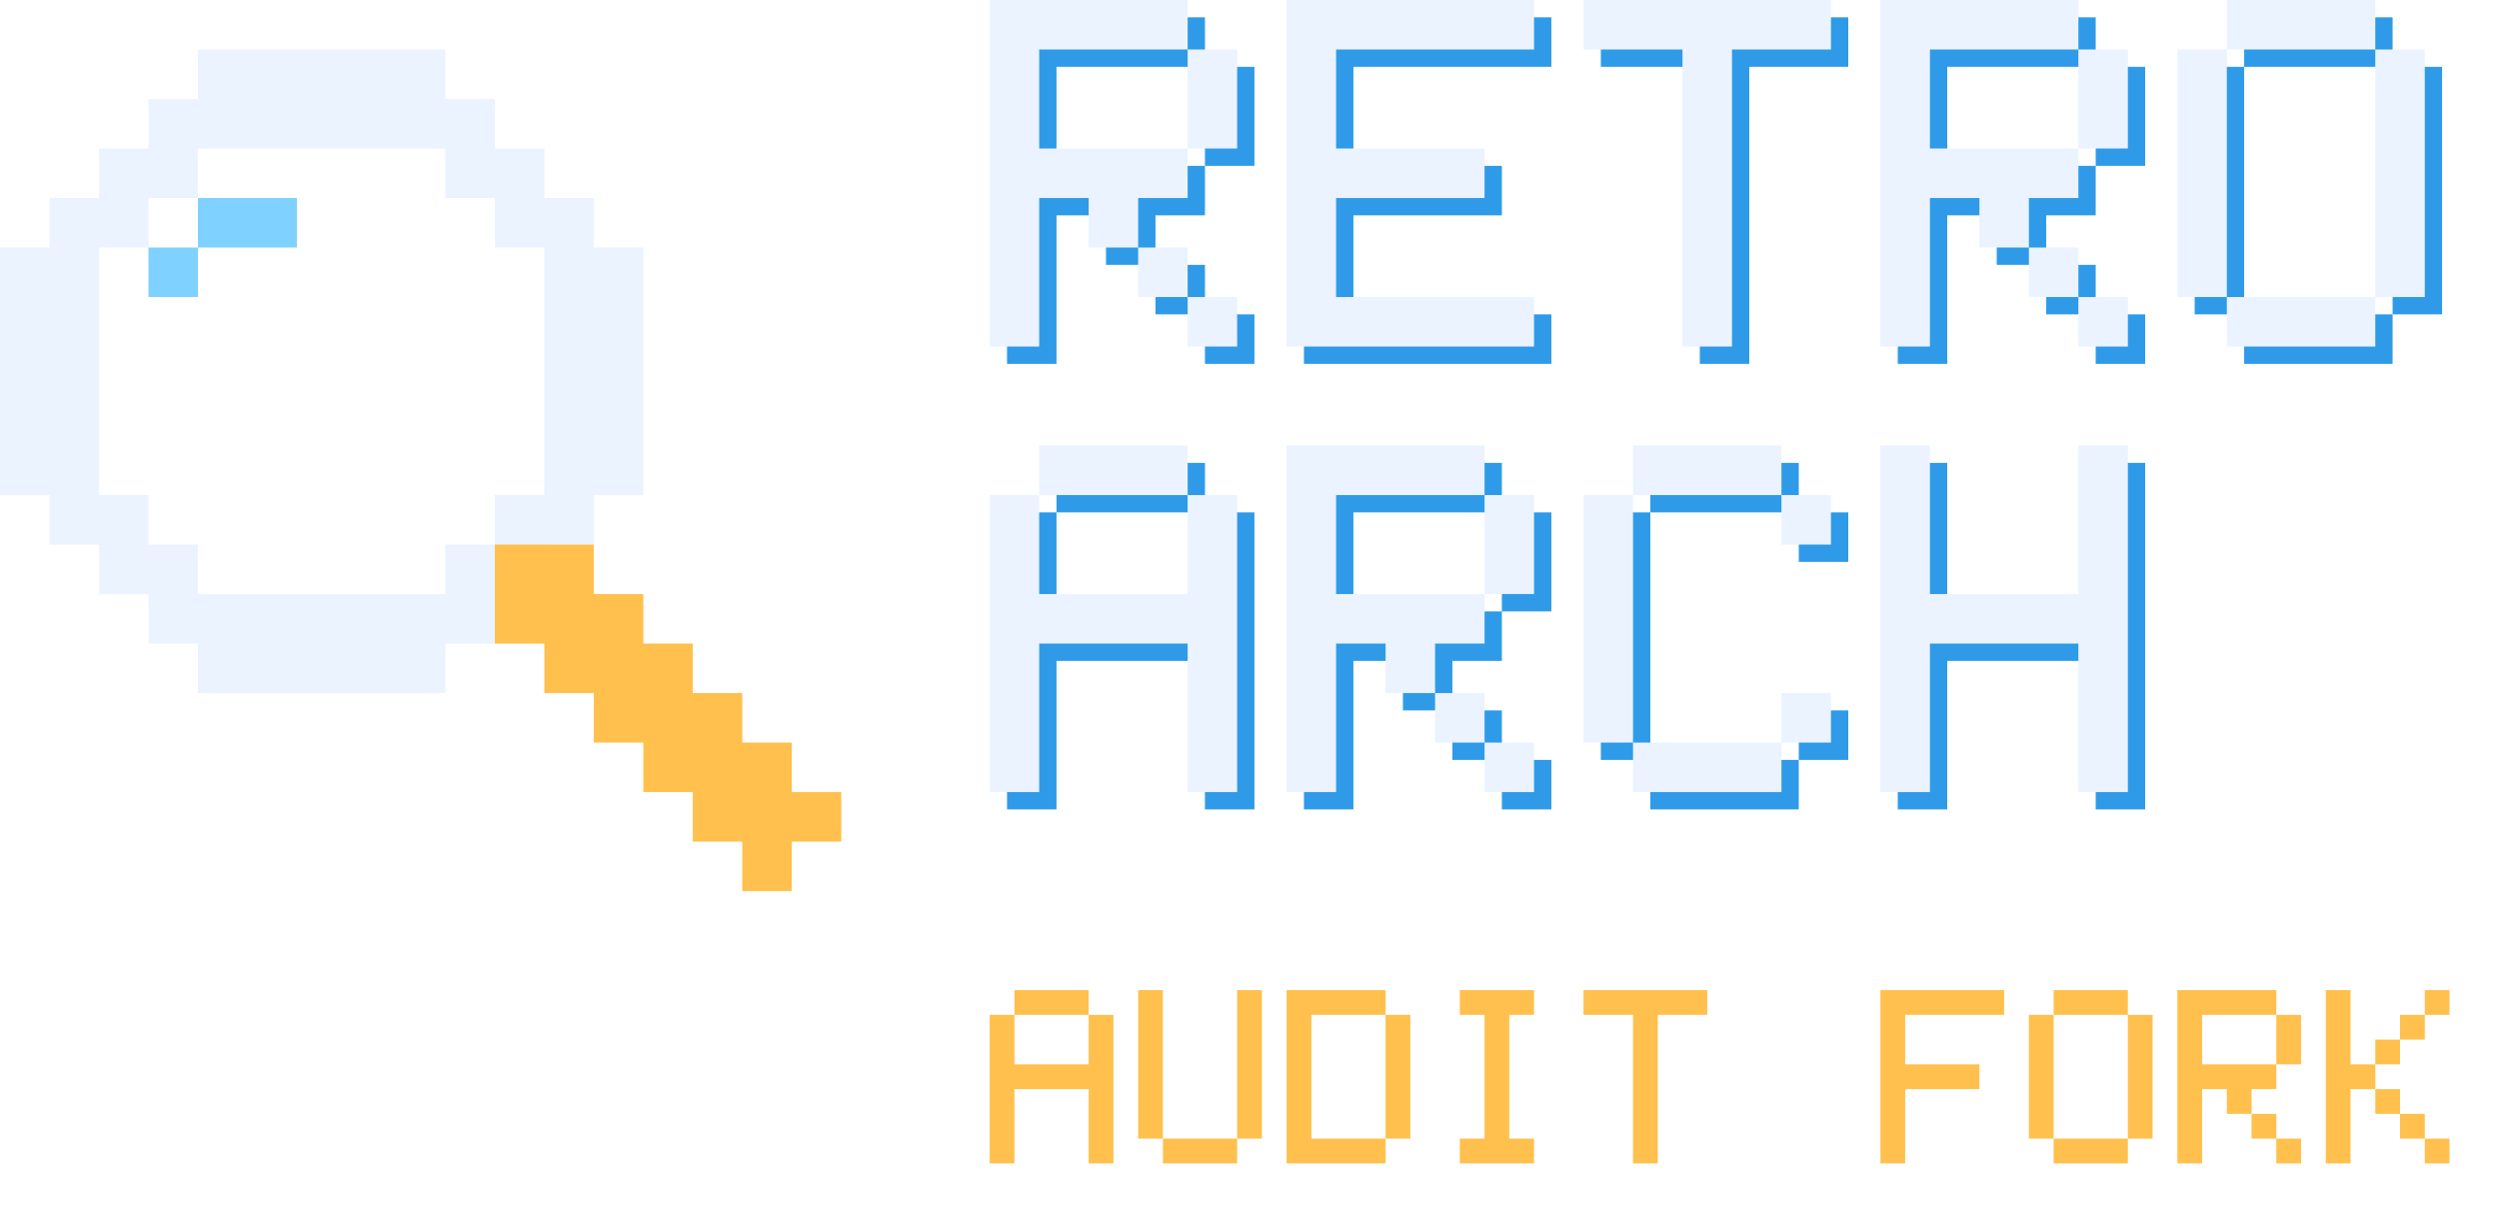
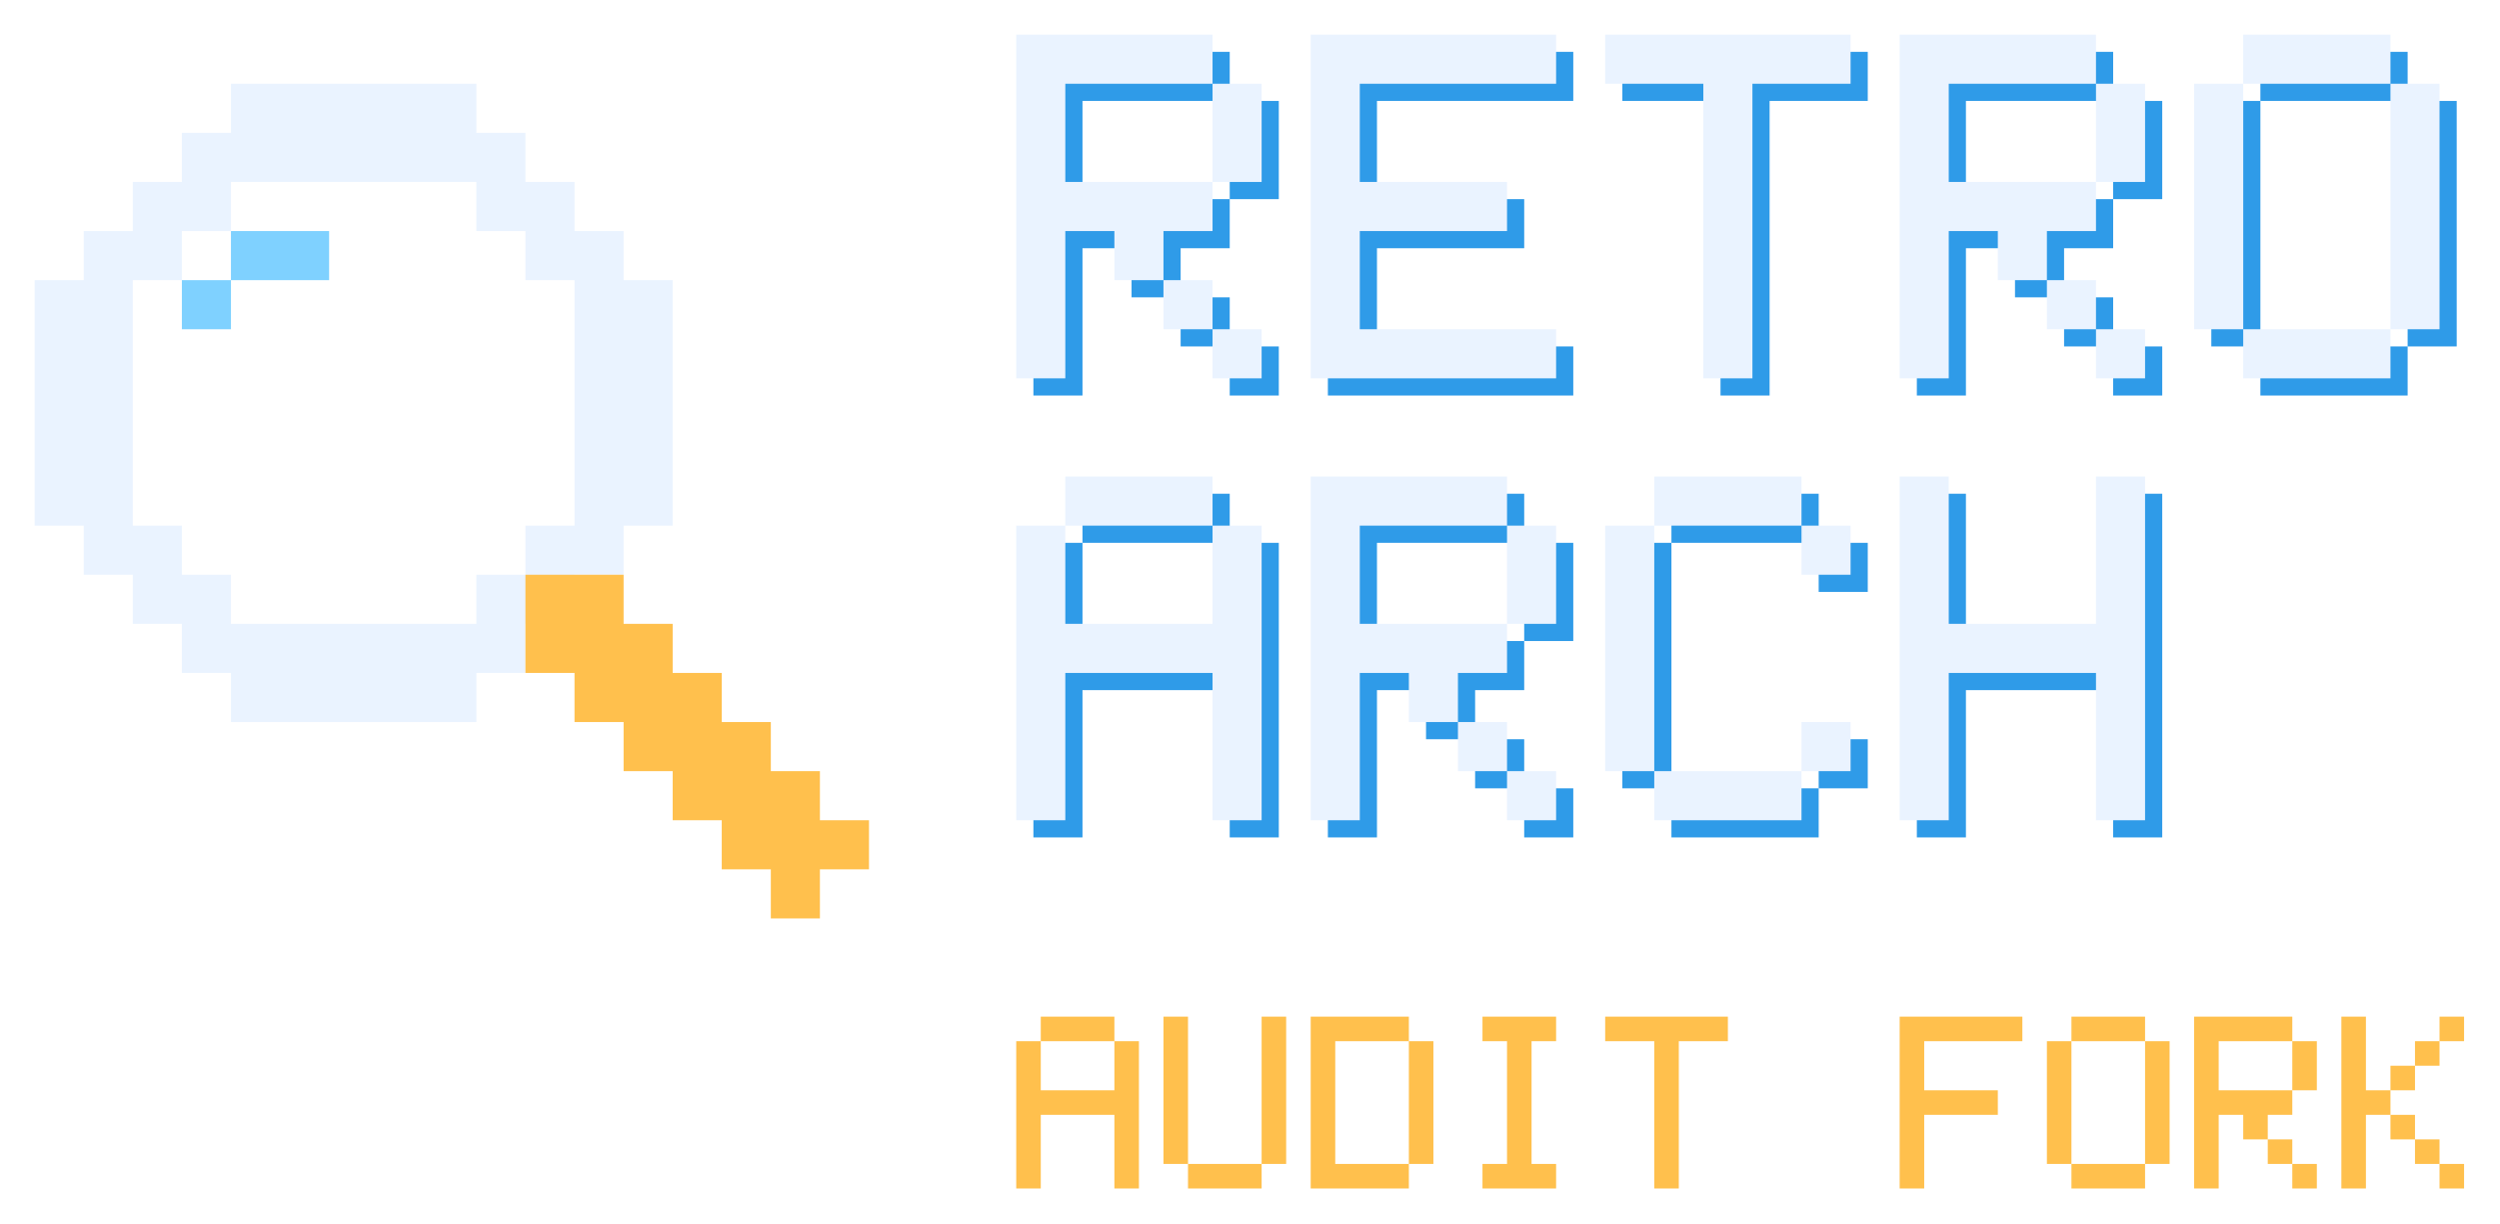
- <svg xmlns="http://www.w3.org/2000/svg" viewBox="0 0 606 294" width="606" height="294" role="img" aria-label="RetroArch audit fork">
+ <svg xmlns="http://www.w3.org/2000/svg" viewBox="-8.47 -8.47 611.01 299.13" width="611.01" height="299.13" role="img" aria-label="RetroArch audit fork">
  <path fill="#2F9BE8" d="M244.2 4.2h12v12h-12zM256.2 4.2h12v12h-12zM268.2 4.2h12v12h-12zM280.2 4.2h12v12h-12zM244.2 16.2h12v12h-12zM292.2 16.2h12v12h-12zM244.2 28.2h12v12h-12zM292.2 28.2h12v12h-12zM244.2 40.2h12v12h-12zM256.2 40.2h12v12h-12zM268.2 40.2h12v12h-12zM280.2 40.2h12v12h-12zM244.2 52.2h12v12h-12zM268.2 52.2h12v12h-12zM244.2 64.2h12v12h-12zM280.2 64.2h12v12h-12zM244.2 76.2h12v12h-12zM292.2 76.2h12v12h-12zM316.2 4.2h12v12h-12zM328.2 4.2h12v12h-12zM340.2 4.2h12v12h-12zM352.2 4.2h12v12h-12zM364.2 4.2h12v12h-12zM316.2 16.2h12v12h-12zM316.2 28.2h12v12h-12zM316.2 40.2h12v12h-12zM328.2 40.2h12v12h-12zM340.2 40.2h12v12h-12zM352.2 40.2h12v12h-12zM316.2 52.2h12v12h-12zM316.2 64.2h12v12h-12zM316.2 76.2h12v12h-12zM328.2 76.2h12v12h-12zM340.2 76.2h12v12h-12zM352.2 76.2h12v12h-12zM364.2 76.2h12v12h-12zM388.2 4.2h12v12h-12zM400.2 4.2h12v12h-12zM412.2 4.2h12v12h-12zM424.2 4.2h12v12h-12zM436.2 4.2h12v12h-12zM412.2 16.2h12v12h-12zM412.2 28.2h12v12h-12zM412.2 40.2h12v12h-12zM412.2 52.2h12v12h-12zM412.2 64.2h12v12h-12zM412.2 76.2h12v12h-12zM460.2 4.2h12v12h-12zM472.2 4.2h12v12h-12zM484.2 4.2h12v12h-12zM496.2 4.2h12v12h-12zM460.2 16.2h12v12h-12zM508.2 16.2h12v12h-12zM460.2 28.2h12v12h-12zM508.2 28.2h12v12h-12zM460.2 40.2h12v12h-12zM472.2 40.2h12v12h-12zM484.2 40.2h12v12h-12zM496.2 40.2h12v12h-12zM460.2 52.2h12v12h-12zM484.2 52.2h12v12h-12zM460.2 64.2h12v12h-12zM496.2 64.2h12v12h-12zM460.2 76.2h12v12h-12zM508.2 76.2h12v12h-12zM544.2 4.2h12v12h-12zM556.2 4.2h12v12h-12zM568.2 4.2h12v12h-12zM532.2 16.2h12v12h-12zM580.2 16.2h12v12h-12zM532.2 28.2h12v12h-12zM580.2 28.2h12v12h-12zM532.2 40.2h12v12h-12zM580.2 40.2h12v12h-12zM532.2 52.2h12v12h-12zM580.2 52.2h12v12h-12zM532.2 64.2h12v12h-12zM580.2 64.2h12v12h-12zM544.2 76.2h12v12h-12zM556.2 76.2h12v12h-12zM568.2 76.2h12v12h-12zM256.2 112.2h12v12h-12zM268.2 112.2h12v12h-12zM280.2 112.2h12v12h-12zM244.2 124.2h12v12h-12zM292.2 124.2h12v12h-12zM244.2 136.2h12v12h-12zM292.2 136.2h12v12h-12zM244.2 148.2h12v12h-12zM256.2 148.2h12v12h-12zM268.2 148.2h12v12h-12zM280.2 148.2h12v12h-12zM292.2 148.2h12v12h-12zM244.2 160.2h12v12h-12zM292.2 160.2h12v12h-12zM244.2 172.2h12v12h-12zM292.2 172.2h12v12h-12zM244.2 184.2h12v12h-12zM292.2 184.2h12v12h-12zM316.2 112.2h12v12h-12zM328.2 112.2h12v12h-12zM340.2 112.2h12v12h-12zM352.2 112.2h12v12h-12zM316.2 124.2h12v12h-12zM364.2 124.2h12v12h-12zM316.2 136.2h12v12h-12zM364.2 136.2h12v12h-12zM316.2 148.2h12v12h-12zM328.2 148.2h12v12h-12zM340.2 148.2h12v12h-12zM352.2 148.2h12v12h-12zM316.2 160.2h12v12h-12zM340.2 160.2h12v12h-12zM316.2 172.2h12v12h-12zM352.2 172.2h12v12h-12zM316.2 184.2h12v12h-12zM364.2 184.2h12v12h-12zM400.2 112.2h12v12h-12zM412.2 112.2h12v12h-12zM424.2 112.2h12v12h-12zM388.2 124.2h12v12h-12zM436.2 124.2h12v12h-12zM388.2 136.2h12v12h-12zM388.2 148.2h12v12h-12zM388.2 160.2h12v12h-12zM388.2 172.2h12v12h-12zM436.2 172.2h12v12h-12zM400.2 184.2h12v12h-12zM412.2 184.2h12v12h-12zM424.2 184.2h12v12h-12zM460.2 112.2h12v12h-12zM508.2 112.2h12v12h-12zM460.2 124.2h12v12h-12zM508.2 124.2h12v12h-12zM460.2 136.2h12v12h-12zM508.2 136.2h12v12h-12zM460.2 148.2h12v12h-12zM472.2 148.2h12v12h-12zM484.2 148.2h12v12h-12zM496.2 148.2h12v12h-12zM508.2 148.2h12v12h-12zM460.2 160.2h12v12h-12zM508.2 160.2h12v12h-12zM460.2 172.2h12v12h-12zM508.2 172.2h12v12h-12zM460.2 184.2h12v12h-12zM508.2 184.2h12v12h-12z" />
  <path fill="#EAF3FF" d="M240 0h12v12h-12zM252 0h12v12h-12zM264 0h12v12h-12zM276 0h12v12h-12zM240 12h12v12h-12zM288 12h12v12h-12zM240 24h12v12h-12zM288 24h12v12h-12zM240 36h12v12h-12zM252 36h12v12h-12zM264 36h12v12h-12zM276 36h12v12h-12zM240 48h12v12h-12zM264 48h12v12h-12zM240 60h12v12h-12zM276 60h12v12h-12zM240 72h12v12h-12zM288 72h12v12h-12zM312 0h12v12h-12zM324 0h12v12h-12zM336 0h12v12h-12zM348 0h12v12h-12zM360 0h12v12h-12zM312 12h12v12h-12zM312 24h12v12h-12zM312 36h12v12h-12zM324 36h12v12h-12zM336 36h12v12h-12zM348 36h12v12h-12zM312 48h12v12h-12zM312 60h12v12h-12zM312 72h12v12h-12zM324 72h12v12h-12zM336 72h12v12h-12zM348 72h12v12h-12zM360 72h12v12h-12zM384 0h12v12h-12zM396 0h12v12h-12zM408 0h12v12h-12zM420 0h12v12h-12zM432 0h12v12h-12zM408 12h12v12h-12zM408 24h12v12h-12zM408 36h12v12h-12zM408 48h12v12h-12zM408 60h12v12h-12zM408 72h12v12h-12zM456 0h12v12h-12zM468 0h12v12h-12zM480 0h12v12h-12zM492 0h12v12h-12zM456 12h12v12h-12zM504 12h12v12h-12zM456 24h12v12h-12zM504 24h12v12h-12zM456 36h12v12h-12zM468 36h12v12h-12zM480 36h12v12h-12zM492 36h12v12h-12zM456 48h12v12h-12zM480 48h12v12h-12zM456 60h12v12h-12zM492 60h12v12h-12zM456 72h12v12h-12zM504 72h12v12h-12zM540 0h12v12h-12zM552 0h12v12h-12zM564 0h12v12h-12zM528 12h12v12h-12zM576 12h12v12h-12zM528 24h12v12h-12zM576 24h12v12h-12zM528 36h12v12h-12zM576 36h12v12h-12zM528 48h12v12h-12zM576 48h12v12h-12zM528 60h12v12h-12zM576 60h12v12h-12zM540 72h12v12h-12zM552 72h12v12h-12zM564 72h12v12h-12zM252 108h12v12h-12zM264 108h12v12h-12zM276 108h12v12h-12zM240 120h12v12h-12zM288 120h12v12h-12zM240 132h12v12h-12zM288 132h12v12h-12zM240 144h12v12h-12zM252 144h12v12h-12zM264 144h12v12h-12zM276 144h12v12h-12zM288 144h12v12h-12zM240 156h12v12h-12zM288 156h12v12h-12zM240 168h12v12h-12zM288 168h12v12h-12zM240 180h12v12h-12zM288 180h12v12h-12zM312 108h12v12h-12zM324 108h12v12h-12zM336 108h12v12h-12zM348 108h12v12h-12zM312 120h12v12h-12zM360 120h12v12h-12zM312 132h12v12h-12zM360 132h12v12h-12zM312 144h12v12h-12zM324 144h12v12h-12zM336 144h12v12h-12zM348 144h12v12h-12zM312 156h12v12h-12zM336 156h12v12h-12zM312 168h12v12h-12zM348 168h12v12h-12zM312 180h12v12h-12zM360 180h12v12h-12zM396 108h12v12h-12zM408 108h12v12h-12zM420 108h12v12h-12zM384 120h12v12h-12zM432 120h12v12h-12zM384 132h12v12h-12zM384 144h12v12h-12zM384 156h12v12h-12zM384 168h12v12h-12zM432 168h12v12h-12zM396 180h12v12h-12zM408 180h12v12h-12zM420 180h12v12h-12zM456 108h12v12h-12zM504 108h12v12h-12zM456 120h12v12h-12zM504 120h12v12h-12zM456 132h12v12h-12zM504 132h12v12h-12zM456 144h12v12h-12zM468 144h12v12h-12zM480 144h12v12h-12zM492 144h12v12h-12zM504 144h12v12h-12zM456 156h12v12h-12zM504 156h12v12h-12zM456 168h12v12h-12zM504 168h12v12h-12zM456 180h12v12h-12zM504 180h12v12h-12zM48 12h12v12h-12zM60 12h12v12h-12zM72 12h12v12h-12zM84 12h12v12h-12zM96 12h12v12h-12zM36 24h12v12h-12zM48 24h12v12h-12zM60 24h12v12h-12zM72 24h12v12h-12zM84 24h12v12h-12zM96 24h12v12h-12zM108 24h12v12h-12zM24 36h12v12h-12zM36 36h12v12h-12zM108 36h12v12h-12zM120 36h12v12h-12zM12 48h12v12h-12zM24 48h12v12h-12zM120 48h12v12h-12zM132 48h12v12h-12zM0 60h12v12h-12zM12 60h12v12h-12zM132 60h12v12h-12zM144 60h12v12h-12zM0 72h12v12h-12zM12 72h12v12h-12zM132 72h12v12h-12zM144 72h12v12h-12zM0 84h12v12h-12zM12 84h12v12h-12zM132 84h12v12h-12zM144 84h12v12h-12zM0 96h12v12h-12zM12 96h12v12h-12zM132 96h12v12h-12zM144 96h12v12h-12zM0 108h12v12h-12zM12 108h12v12h-12zM132 108h12v12h-12zM144 108h12v12h-12zM12 120h12v12h-12zM24 120h12v12h-12zM120 120h12v12h-12zM132 120h12v12h-12zM24 132h12v12h-12zM36 132h12v12h-12zM108 132h12v12h-12zM120 132h12v12h-12zM36 144h12v12h-12zM48 144h12v12h-12zM60 144h12v12h-12zM72 144h12v12h-12zM84 144h12v12h-12zM96 144h12v12h-12zM108 144h12v12h-12zM48 156h12v12h-12zM60 156h12v12h-12zM72 156h12v12h-12zM84 156h12v12h-12zM96 156h12v12h-12z" />
  <path fill="#FFC04D" d="M246 240h6v6h-6zM252 240h6v6h-6zM258 240h6v6h-6zM240 246h6v6h-6zM264 246h6v6h-6zM240 252h6v6h-6zM264 252h6v6h-6zM240 258h6v6h-6zM246 258h6v6h-6zM252 258h6v6h-6zM258 258h6v6h-6zM264 258h6v6h-6zM240 264h6v6h-6zM264 264h6v6h-6zM240 270h6v6h-6zM264 270h6v6h-6zM240 276h6v6h-6zM264 276h6v6h-6zM276 240h6v6h-6zM300 240h6v6h-6zM276 246h6v6h-6zM300 246h6v6h-6zM276 252h6v6h-6zM300 252h6v6h-6zM276 258h6v6h-6zM300 258h6v6h-6zM276 264h6v6h-6zM300 264h6v6h-6zM276 270h6v6h-6zM300 270h6v6h-6zM282 276h6v6h-6zM288 276h6v6h-6zM294 276h6v6h-6zM312 240h6v6h-6zM318 240h6v6h-6zM324 240h6v6h-6zM330 240h6v6h-6zM312 246h6v6h-6zM336 246h6v6h-6zM312 252h6v6h-6zM336 252h6v6h-6zM312 258h6v6h-6zM336 258h6v6h-6zM312 264h6v6h-6zM336 264h6v6h-6zM312 270h6v6h-6zM336 270h6v6h-6zM312 276h6v6h-6zM318 276h6v6h-6zM324 276h6v6h-6zM330 276h6v6h-6zM354 240h6v6h-6zM360 240h6v6h-6zM366 240h6v6h-6zM360 246h6v6h-6zM360 252h6v6h-6zM360 258h6v6h-6zM360 264h6v6h-6zM360 270h6v6h-6zM354 276h6v6h-6zM360 276h6v6h-6zM366 276h6v6h-6zM384 240h6v6h-6zM390 240h6v6h-6zM396 240h6v6h-6zM402 240h6v6h-6zM408 240h6v6h-6zM396 246h6v6h-6zM396 252h6v6h-6zM396 258h6v6h-6zM396 264h6v6h-6zM396 270h6v6h-6zM396 276h6v6h-6zM456 240h6v6h-6zM462 240h6v6h-6zM468 240h6v6h-6zM474 240h6v6h-6zM480 240h6v6h-6zM456 246h6v6h-6zM456 252h6v6h-6zM456 258h6v6h-6zM462 258h6v6h-6zM468 258h6v6h-6zM474 258h6v6h-6zM456 264h6v6h-6zM456 270h6v6h-6zM456 276h6v6h-6zM498 240h6v6h-6zM504 240h6v6h-6zM510 240h6v6h-6zM492 246h6v6h-6zM516 246h6v6h-6zM492 252h6v6h-6zM516 252h6v6h-6zM492 258h6v6h-6zM516 258h6v6h-6zM492 264h6v6h-6zM516 264h6v6h-6zM492 270h6v6h-6zM516 270h6v6h-6zM498 276h6v6h-6zM504 276h6v6h-6zM510 276h6v6h-6zM528 240h6v6h-6zM534 240h6v6h-6zM540 240h6v6h-6zM546 240h6v6h-6zM528 246h6v6h-6zM552 246h6v6h-6zM528 252h6v6h-6zM552 252h6v6h-6zM528 258h6v6h-6zM534 258h6v6h-6zM540 258h6v6h-6zM546 258h6v6h-6zM528 264h6v6h-6zM540 264h6v6h-6zM528 270h6v6h-6zM546 270h6v6h-6zM528 276h6v6h-6zM552 276h6v6h-6zM564 240h6v6h-6zM588 240h6v6h-6zM564 246h6v6h-6zM582 246h6v6h-6zM564 252h6v6h-6zM576 252h6v6h-6zM564 258h6v6h-6zM570 258h6v6h-6zM564 264h6v6h-6zM576 264h6v6h-6zM564 270h6v6h-6zM582 270h6v6h-6zM564 276h6v6h-6zM588 276h6v6h-6zM120 132h12v12h-12zM132 132h12v12h-12zM120 144h12v12h-12zM132 144h12v12h-12zM144 144h12v12h-12zM132 156h12v12h-12zM144 156h12v12h-12zM156 156h12v12h-12zM144 168h12v12h-12zM156 168h12v12h-12zM168 168h12v12h-12zM156 180h12v12h-12zM168 180h12v12h-12zM180 180h12v12h-12zM168 192h12v12h-12zM180 192h12v12h-12zM192 192h12v12h-12zM180 204h12v12h-12z" />
  <path fill="#7FD1FF" d="M48 48h12v12h-12zM36 60h12v12h-12zM60 48h12v12h-12z" />
</svg>
